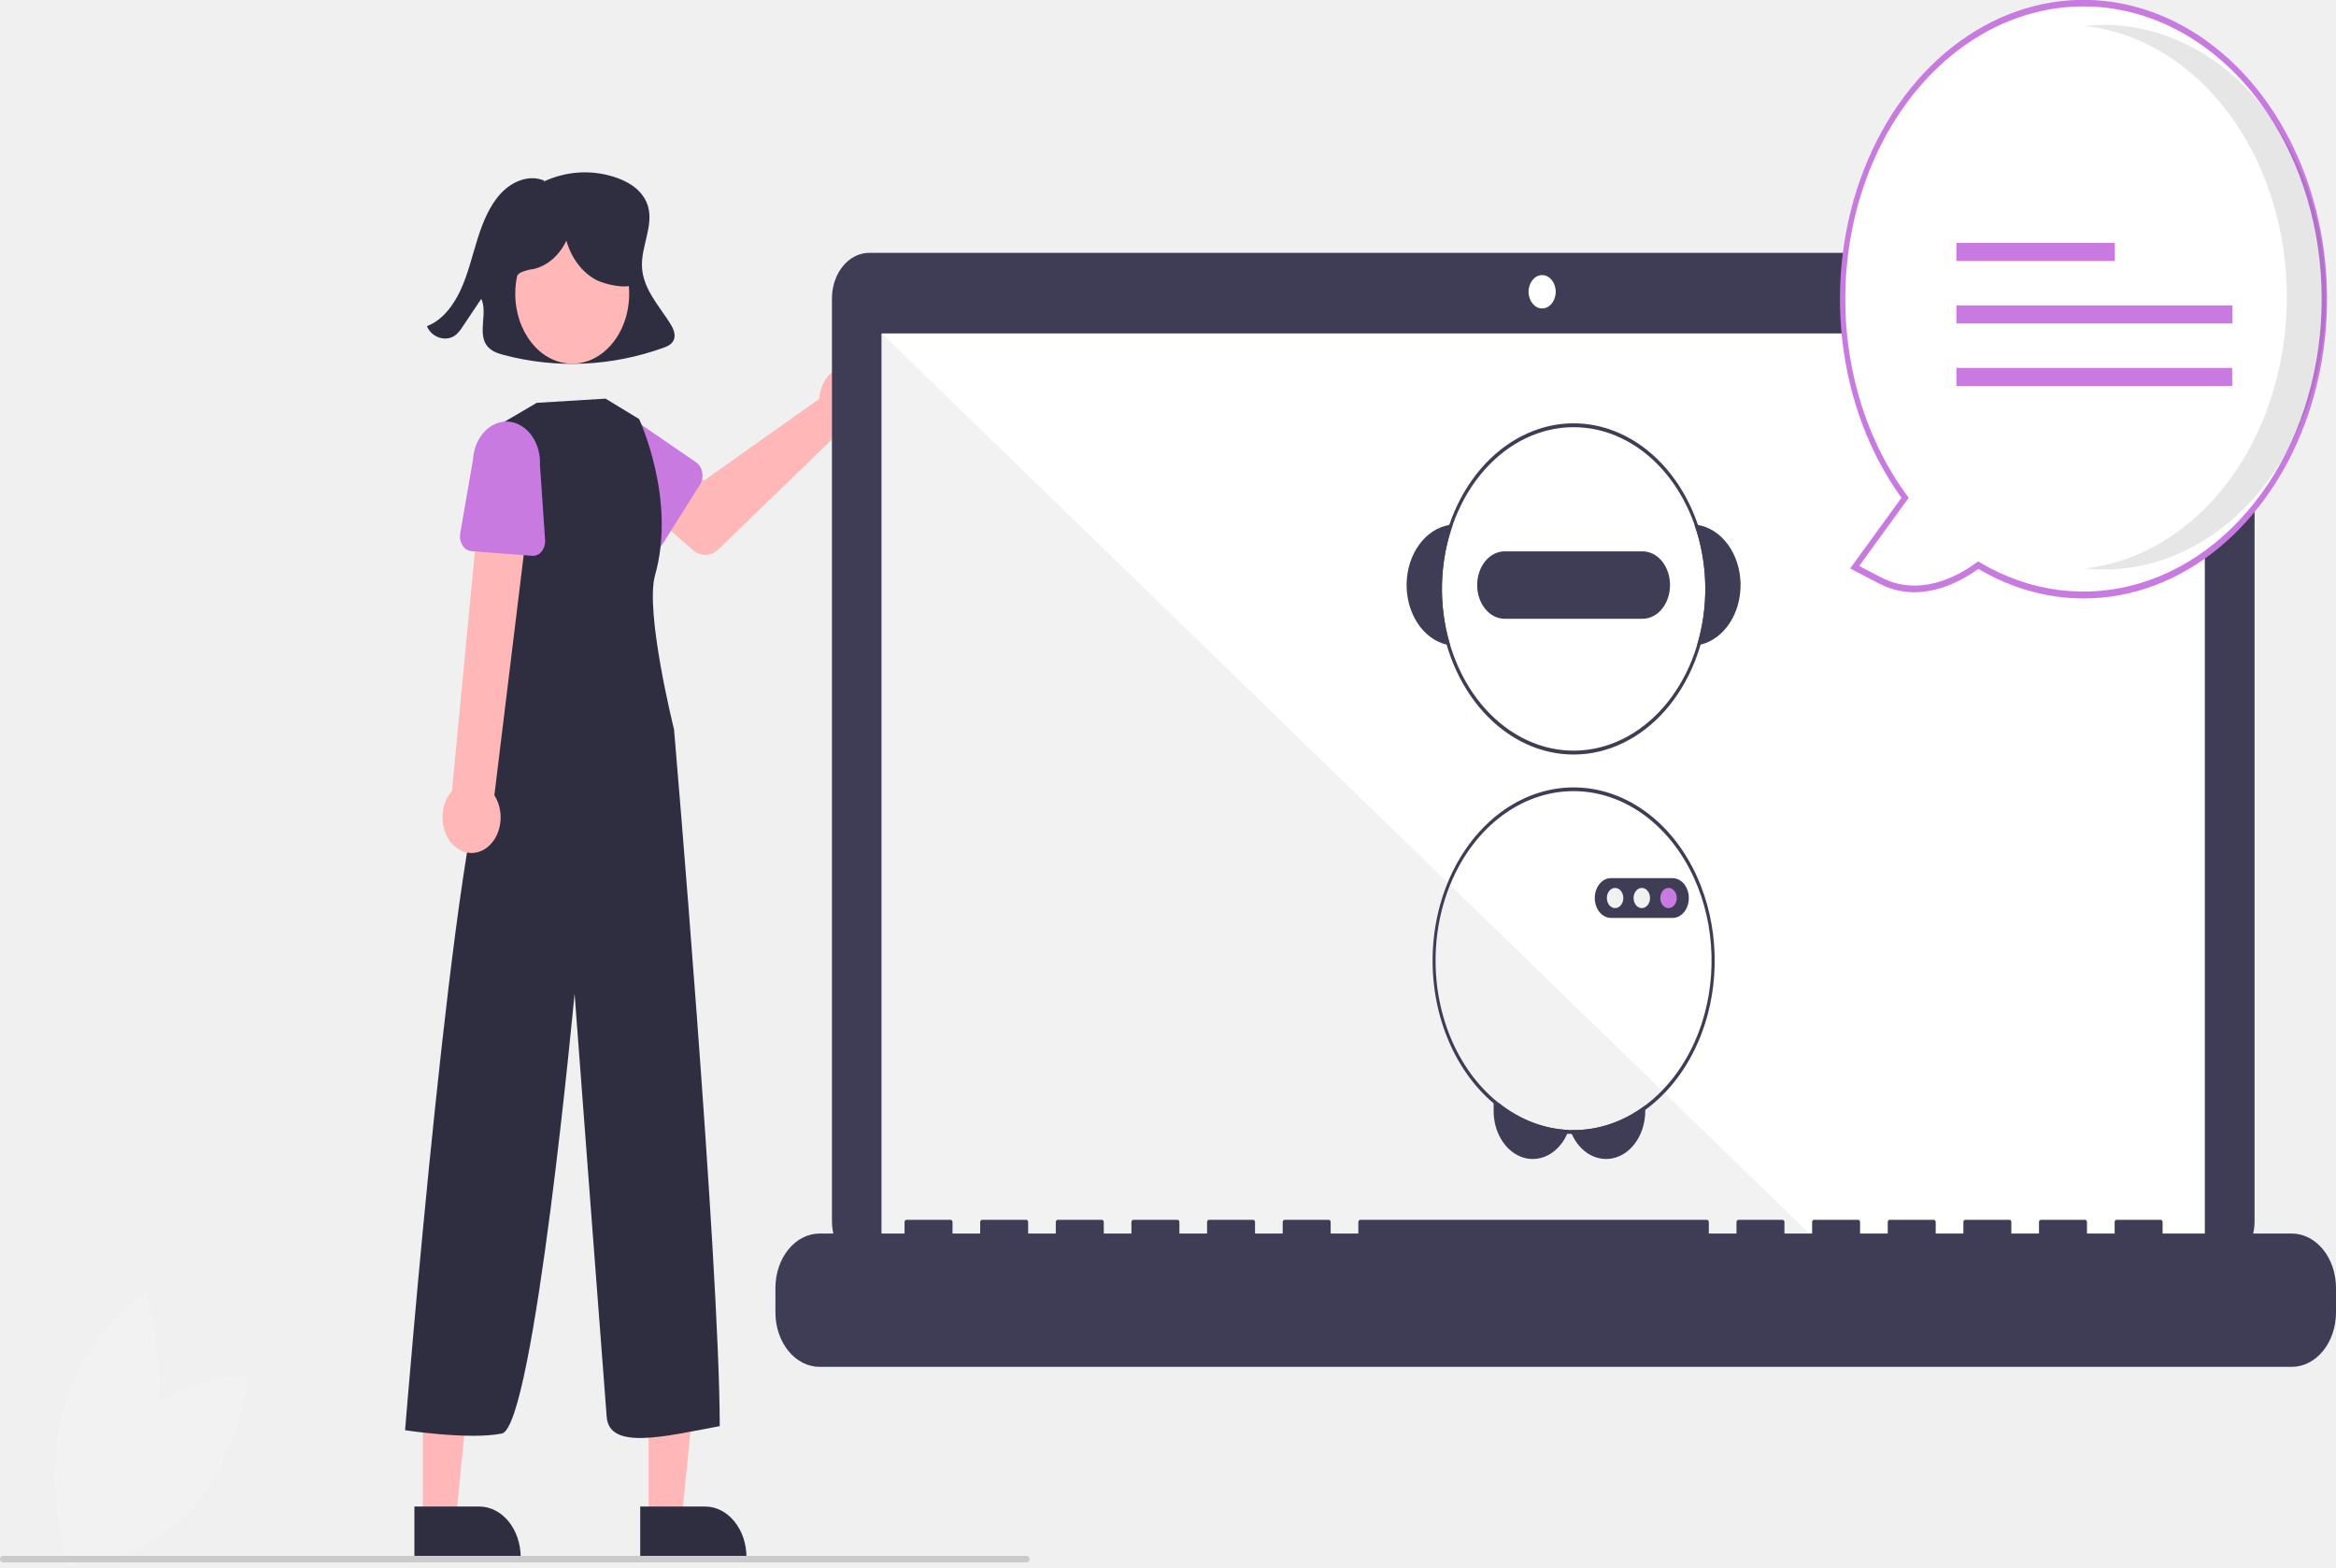
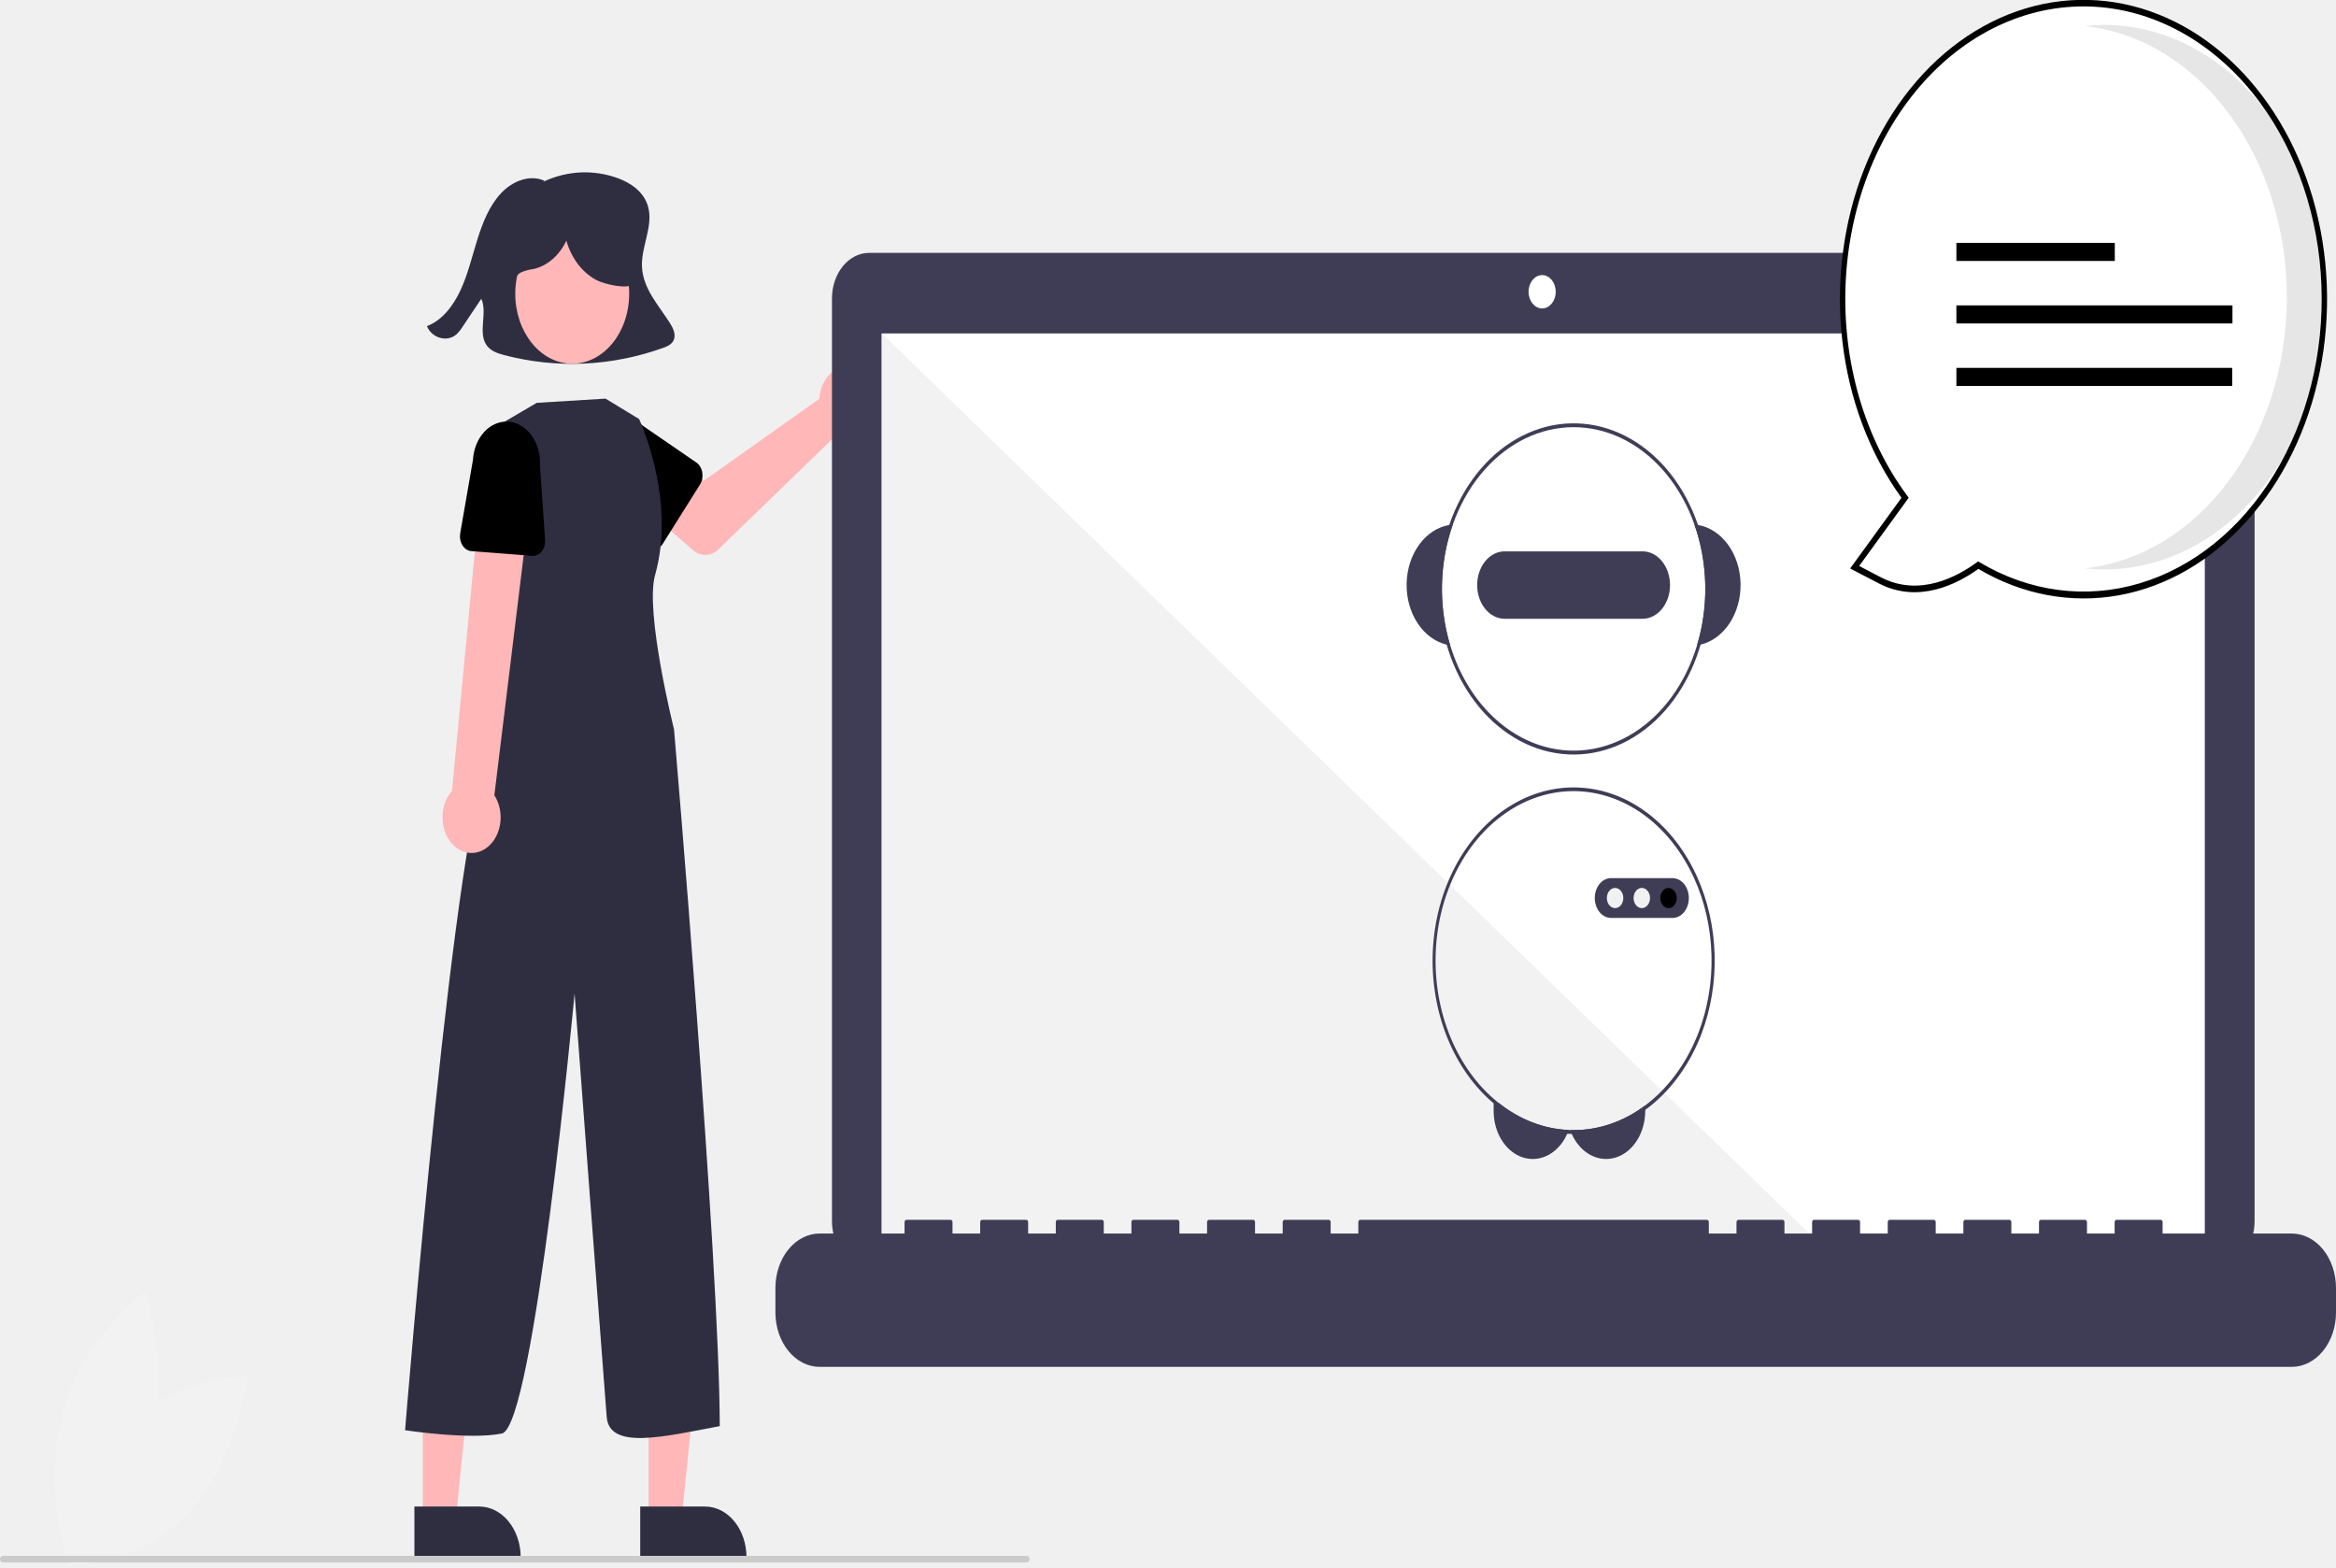
<svg xmlns="http://www.w3.org/2000/svg" viewBox="0 0 550 369" fill="none">
  <g clip-path="url(#clip0_248_10008)">
-     <path d="M30.038 336.049C18.318 348.323 15.886 368.455 15.886 368.455C15.886 368.455 32.455 368.686 44.175 356.412C55.896 344.137 58.328 324.005 58.328 324.005C58.328 324.005 41.759 323.774 30.038 336.049Z" fill="#F2F2F2" />
+     <path d="M30.038 336.049C18.317 348.323 15.885 368.455 15.885 368.455C15.885 368.455 32.454 368.686 44.174 356.412C55.895 344.137 58.327 324.005 58.327 324.005C58.327 324.005 41.758 323.774 30.038 336.049Z" fill="#F2F2F2" />
    <path d="M35.454 340.932C30.462 358.829 16.109 369 16.109 369C16.109 369 9.85 350.155 14.842 332.258C19.835 314.362 34.188 304.191 34.188 304.191C34.188 304.191 40.447 323.036 35.454 340.932Z" fill="#F2F2F2" />
    <path d="M157.789 76.153C155.137 71.932 151.39 68.027 151.152 62.819C150.935 58.043 153.834 53.3 152.611 48.73C151.671 45.217 148.569 43.097 145.537 41.974C139.734 39.855 133.523 40.149 127.869 42.809L128.176 42.544C124.725 41.034 120.691 42.593 117.976 45.479C115.261 48.366 113.648 52.367 112.396 56.377C111.143 60.387 110.173 64.544 108.434 68.303C106.694 72.062 104.03 75.481 100.516 76.78C101.692 79.663 105.37 80.652 107.527 78.665C108.078 78.116 108.574 77.487 109.003 76.792C110.441 74.643 111.88 72.495 113.319 70.346C114.799 73.58 112.588 78.043 114.407 81.037C115.345 82.581 117.059 83.167 118.651 83.587C131.09 86.847 143.994 86.26 156.203 81.877C157.184 81.522 158.267 81.032 158.674 79.942C159.144 78.682 158.486 77.262 157.789 76.153Z" fill="#2F2E41" />
    <path d="M193.061 92.623C192.983 93.042 192.932 93.469 192.909 93.898L165.72 113.163L159.112 108.49L152.066 119.818L163.111 129.487C164.003 130.268 165.078 130.673 166.173 130.64C167.269 130.607 168.326 130.139 169.186 129.305L197.223 102.139C198.488 102.714 199.866 102.803 201.173 102.393C202.48 101.983 203.655 101.093 204.54 99.844C205.426 98.594 205.981 97.042 206.131 95.395C206.282 93.748 206.02 92.084 205.382 90.625C204.743 89.165 203.758 87.978 202.557 87.223C201.356 86.468 199.997 86.179 198.659 86.396C197.322 86.613 196.07 87.325 195.069 88.437C194.069 89.55 193.369 91.01 193.061 92.623Z" fill="#FFB7B7" />
-     <path d="M164.811 114.075L156.024 128.064C155.774 128.462 155.457 128.789 155.094 129.023C154.732 129.257 154.333 129.392 153.924 129.42C153.516 129.447 153.107 129.366 152.726 129.182C152.345 128.998 152.001 128.715 151.717 128.353L141.769 115.665C140.116 114.084 139.042 111.761 138.782 109.207C138.522 106.653 139.097 104.077 140.382 102.044C141.667 100.011 143.556 98.688 145.635 98.364C147.714 98.04 149.812 98.742 151.47 100.317L163.947 108.886C164.304 109.131 164.614 109.468 164.855 109.874C165.097 110.28 165.264 110.745 165.346 111.237C165.428 111.73 165.423 112.238 165.331 112.728C165.238 113.218 165.061 113.677 164.811 114.075Z" fill="#C87AE1" />
-     <path d="M152.717 357.803L160.477 357.802L164.168 321.042L152.716 321.042L152.717 357.803Z" fill="#FFB7B7" />
+     <path d="M164.811 114.075L156.024 128.064C155.774 128.462 155.457 128.789 155.094 129.023C154.732 129.257 154.333 129.392 153.924 129.42C153.516 129.447 153.107 129.366 152.726 129.182C152.345 128.998 152.001 128.715 151.717 128.353L141.769 115.665C140.116 114.084 139.042 111.761 138.782 109.207C138.522 106.653 139.097 104.077 140.382 102.044C141.667 100.011 143.556 98.688 145.635 98.364C147.714 98.04 149.812 98.742 151.47 100.317L163.947 108.886C164.304 109.131 164.614 109.468 164.855 109.874C165.097 110.28 165.264 110.745 165.346 111.237C165.428 111.73 165.423 112.238 165.331 112.728C165.238 113.218 165.061 113.677 164.811 114.075Z" fill="black" />
+     <path d="M152.718 357.803L160.478 357.802L164.169 321.042L152.717 321.042L152.718 357.803Z" fill="#FFB7B7" />
    <path d="M150.738 354.691L166.02 354.691H166.02C168.603 354.691 171.08 355.951 172.906 358.194C174.733 360.437 175.759 363.479 175.759 366.652V367.04L150.739 367.041L150.738 354.691Z" fill="#2F2E41" />
    <path d="M99.552 357.803L107.312 357.802L111.003 321.042L99.551 321.042L99.552 357.803Z" fill="#FFB7B7" />
    <path d="M97.572 354.691L112.854 354.691H112.854C115.437 354.691 117.914 355.951 119.74 358.194C121.567 360.437 122.593 363.479 122.593 366.652V367.04L97.573 367.041L97.572 354.691Z" fill="#2F2E41" />
    <path d="M148.057 70.956C148.866 61.913 143.553 53.779 136.19 52.786C128.828 51.793 122.205 58.319 121.397 67.361C120.589 76.404 125.902 84.539 133.264 85.531C140.626 86.524 147.249 79.998 148.057 70.956Z" fill="#FFB7B7" />
-     <path d="M142.574 93.851L150.474 98.658C150.474 98.658 159.301 117.499 154.238 135.379C151.78 144.06 158.702 171.732 158.702 171.732C158.702 171.732 169.428 297.074 169.462 335.759C156.137 338.276 143.478 341.385 142.845 333.611C142.212 325.837 135.284 233.922 135.284 233.922C135.284 233.922 125.756 335.943 118.161 337.498C110.566 339.053 95.376 336.721 95.376 336.721C95.376 336.721 107.435 187.279 115.663 177.951L116.929 170.177L116.895 100.397L126.375 94.84L142.574 93.851Z" fill="#2F2E41" />
+     <path d="M142.573 93.851L150.473 98.658C150.473 98.658 159.3 117.499 154.237 135.379C151.779 144.06 158.701 171.732 158.701 171.732C158.701 171.732 169.427 297.074 169.461 335.759C156.136 338.276 143.477 341.385 142.844 333.611C142.212 325.837 135.283 233.922 135.283 233.922C135.283 233.922 125.755 335.943 118.16 337.498C110.565 339.053 95.375 336.721 95.375 336.721C95.375 336.721 107.434 187.279 115.662 177.951L116.928 170.177L116.894 100.397L126.374 94.84L142.573 93.851Z" fill="#2F2E41" />
    <path d="M114.312 199.785C115.186 199.204 115.946 198.394 116.538 197.413C117.13 196.433 117.54 195.305 117.738 194.108C117.937 192.912 117.92 191.677 117.688 190.49C117.455 189.302 117.014 188.192 116.395 187.237L125.583 112.016L113.579 111.309L106.417 186.218C105.179 187.602 104.398 189.496 104.222 191.54C104.045 193.584 104.485 195.636 105.458 197.309C106.431 198.981 107.87 200.156 109.502 200.613C111.134 201.069 112.845 200.774 114.312 199.785Z" fill="#FFB7B7" />
-     <path d="M125.322 130.864L110.966 129.751C110.557 129.719 110.159 129.58 109.798 129.342C109.438 129.104 109.123 128.774 108.876 128.373C108.628 127.973 108.454 127.511 108.365 127.021C108.276 126.53 108.274 126.022 108.359 125.53L111.351 108.303C111.494 105.737 112.46 103.345 114.038 101.652C115.615 99.96 117.674 99.105 119.764 99.274C121.854 99.444 123.803 100.624 125.185 102.557C126.567 104.49 127.269 107.017 127.136 109.584L128.339 127.079C128.374 127.58 128.32 128.084 128.181 128.557C128.043 129.03 127.823 129.461 127.536 129.82C127.25 130.179 126.904 130.459 126.522 130.639C126.14 130.819 125.73 130.896 125.322 130.864Z" fill="#C87AE1" />
-     <path d="M522.092 59.535H204.62C202.303 59.535 200.08 60.666 198.441 62.679C196.802 64.691 195.882 67.421 195.882 70.268V287.529C195.882 290.376 196.802 293.106 198.441 295.118C200.08 297.131 202.303 298.262 204.62 298.262H522.092C524.409 298.262 526.632 297.131 528.27 295.118C529.909 293.106 530.83 290.376 530.83 287.529V70.268C530.83 67.421 529.909 64.691 528.27 62.679C526.632 60.666 524.409 59.535 522.092 59.535Z" fill="#3F3D56" />
-     <path d="M519.114 78.502H207.597V294.338H519.114V78.502Z" fill="white" />
+     <path d="M125.322 130.864L110.966 129.751C110.557 129.719 110.159 129.58 109.798 129.342C109.438 129.104 109.123 128.774 108.876 128.373C108.628 127.973 108.454 127.511 108.365 127.021C108.276 126.53 108.274 126.022 108.359 125.53L111.351 108.303C111.494 105.737 112.46 103.345 114.038 101.652C115.615 99.96 117.674 99.105 119.764 99.274C121.854 99.444 123.803 100.624 125.185 102.557C126.567 104.49 127.269 107.017 127.136 109.584L128.339 127.079C128.374 127.58 128.32 128.084 128.181 128.557C128.043 129.03 127.823 129.461 127.536 129.82C127.25 130.179 126.904 130.459 126.522 130.639C126.14 130.819 125.73 130.896 125.322 130.864Z" fill="black" />
+     <path d="M522.093 59.535H204.621C202.303 59.535 200.081 60.666 198.442 62.679C196.803 64.691 195.883 67.421 195.883 70.268V287.529C195.883 290.376 196.803 293.106 198.442 295.118C200.081 297.131 202.303 298.262 204.621 298.262H522.093C524.41 298.262 526.633 297.131 528.271 295.118C529.91 293.106 530.831 290.376 530.831 287.529V70.268C530.831 67.421 529.91 64.691 528.271 62.679C526.633 60.666 524.41 59.535 522.093 59.535Z" fill="#3F3D56" />
+     <path d="M519.115 78.502H207.598V294.338H519.115V78.502Z" fill="white" />
    <path d="M363.09 72.616C364.854 72.616 366.285 70.859 366.285 68.692C366.285 66.524 364.854 64.767 363.09 64.767C361.325 64.767 359.895 66.524 359.895 68.692C359.895 70.859 361.325 72.616 363.09 72.616Z" fill="white" />
-     <path d="M430.025 294.338H207.597V78.502L430.025 294.338Z" fill="#F2F2F2" />
-     <path d="M539.577 290.413H509.174V287.723C509.174 287.581 509.129 287.446 509.047 287.346C508.966 287.246 508.855 287.189 508.74 287.189H498.317C498.259 287.189 498.203 287.203 498.15 287.23C498.098 287.257 498.05 287.296 498.009 287.346C497.969 287.395 497.937 287.454 497.915 287.519C497.893 287.583 497.882 287.653 497.882 287.723V290.413H491.368V287.723C491.368 287.653 491.356 287.583 491.335 287.519C491.313 287.454 491.281 287.395 491.24 287.346C491.2 287.296 491.152 287.257 491.099 287.23C491.047 287.203 490.99 287.189 490.933 287.189H480.51C480.453 287.189 480.396 287.203 480.344 287.23C480.291 287.257 480.243 287.296 480.203 287.346C480.162 287.395 480.13 287.454 480.108 287.519C480.087 287.583 480.075 287.653 480.075 287.723V290.413H473.561V287.723C473.561 287.653 473.549 287.583 473.528 287.519C473.506 287.454 473.474 287.395 473.433 287.346C473.393 287.296 473.345 287.257 473.293 287.23C473.24 287.203 473.183 287.189 473.126 287.189H462.703C462.646 287.189 462.589 287.203 462.537 287.23C462.484 287.257 462.436 287.296 462.396 287.346C462.355 287.395 462.323 287.454 462.301 287.519C462.28 287.583 462.268 287.653 462.268 287.723V290.413H455.754V287.723C455.754 287.653 455.742 287.583 455.721 287.519C455.699 287.454 455.667 287.395 455.627 287.346C455.586 287.296 455.538 287.257 455.486 287.23C455.433 287.203 455.376 287.189 455.319 287.189H444.896C444.839 287.189 444.782 287.203 444.73 287.23C444.677 287.257 444.629 287.296 444.589 287.346C444.548 287.395 444.516 287.454 444.495 287.519C444.473 287.583 444.462 287.653 444.462 287.723V290.413H437.947V287.723C437.947 287.653 437.936 287.583 437.914 287.519C437.892 287.454 437.86 287.395 437.82 287.346C437.779 287.296 437.731 287.257 437.679 287.23C437.626 287.203 437.57 287.189 437.512 287.189H427.089C427.032 287.189 426.975 287.203 426.923 287.23C426.87 287.257 426.822 287.296 426.782 287.346C426.741 287.395 426.709 287.454 426.688 287.519C426.666 287.583 426.655 287.653 426.655 287.723V290.413H420.14V287.723C420.14 287.653 420.129 287.583 420.107 287.519C420.085 287.454 420.053 287.395 420.013 287.346C419.972 287.296 419.924 287.257 419.872 287.23C419.819 287.203 419.763 287.189 419.706 287.189H409.282C409.225 287.189 409.168 287.203 409.116 287.23C409.063 287.257 409.015 287.296 408.975 287.346C408.935 287.395 408.903 287.454 408.881 287.519C408.859 287.583 408.848 287.653 408.848 287.723V290.413H402.333V287.723C402.333 287.653 402.322 287.583 402.3 287.519C402.278 287.454 402.246 287.395 402.206 287.346C402.165 287.296 402.118 287.257 402.065 287.23C402.012 287.203 401.956 287.189 401.899 287.189H320.247C320.19 287.189 320.134 287.203 320.081 287.23C320.028 287.257 319.981 287.296 319.94 287.346C319.9 287.395 319.868 287.454 319.846 287.519C319.824 287.583 319.813 287.653 319.813 287.723V290.413H313.298V287.723C313.298 287.653 313.287 287.583 313.265 287.519C313.243 287.454 313.211 287.395 313.171 287.346C313.131 287.296 313.083 287.257 313.03 287.23C312.977 287.203 312.921 287.189 312.864 287.189H302.44C302.383 287.189 302.327 287.203 302.274 287.23C302.222 287.257 302.174 287.296 302.133 287.346C302.093 287.395 302.061 287.454 302.039 287.519C302.017 287.583 302.006 287.653 302.006 287.723V290.413H295.491V287.723C295.491 287.653 295.48 287.583 295.458 287.519C295.436 287.454 295.404 287.395 295.364 287.346C295.324 287.296 295.276 287.257 295.223 287.23C295.171 287.203 295.114 287.189 295.057 287.189H284.633C284.576 287.189 284.52 287.203 284.467 287.23C284.415 287.257 284.367 287.296 284.326 287.346C284.286 287.395 284.254 287.454 284.232 287.519C284.21 287.583 284.199 287.653 284.199 287.723V290.413H277.684V287.723C277.684 287.653 277.673 287.583 277.651 287.519C277.63 287.454 277.598 287.395 277.557 287.346C277.517 287.296 277.469 287.257 277.416 287.23C277.364 287.203 277.307 287.189 277.25 287.189H266.827C266.769 287.189 266.713 287.203 266.66 287.23C266.608 287.257 266.56 287.296 266.519 287.346C266.479 287.395 266.447 287.454 266.425 287.519C266.403 287.583 266.392 287.653 266.392 287.723V290.413H259.878V287.723C259.878 287.653 259.866 287.583 259.844 287.519C259.823 287.454 259.791 287.395 259.75 287.346C259.71 287.296 259.662 287.257 259.609 287.23C259.557 287.203 259.5 287.189 259.443 287.189H249.02C248.963 287.189 248.906 287.203 248.853 287.23C248.801 287.257 248.753 287.296 248.712 287.346C248.672 287.395 248.64 287.454 248.618 287.519C248.597 287.583 248.585 287.653 248.585 287.723V290.413H242.071V287.723C242.071 287.653 242.059 287.583 242.037 287.519C242.016 287.454 241.984 287.395 241.943 287.346C241.903 287.296 241.855 287.257 241.802 287.23C241.75 287.203 241.693 287.189 241.636 287.189H231.213C231.097 287.189 230.987 287.246 230.906 287.346C230.824 287.446 230.778 287.581 230.778 287.723V290.413H224.264V287.723C224.264 287.653 224.252 287.583 224.231 287.519C224.209 287.454 224.177 287.395 224.136 287.346C224.096 287.296 224.048 287.257 223.996 287.23C223.943 287.203 223.886 287.189 223.829 287.189H213.406C213.291 287.189 213.18 287.246 213.099 287.346C213.017 287.446 212.971 287.581 212.971 287.723V290.413H192.993C191.624 290.413 190.269 290.744 189.004 291.388C187.739 292.031 186.59 292.974 185.622 294.163C184.654 295.352 183.887 296.763 183.363 298.317C182.839 299.87 182.569 301.535 182.569 303.216V309.005C182.569 312.4 183.668 315.657 185.622 318.058C187.577 320.459 190.228 321.807 192.993 321.807H539.577C542.341 321.807 544.992 320.459 546.947 318.058C548.902 315.657 550 312.4 550 309.005V303.216C550 301.535 549.731 299.87 549.207 298.317C548.683 296.763 547.915 295.352 546.947 294.163C545.979 292.974 544.83 292.031 543.566 291.388C542.301 290.744 540.945 290.413 539.577 290.413Z" fill="#3F3D56" />
+     <path d="M430.026 294.338H207.598V78.502L430.026 294.338Z" fill="#F2F2F2" />
+     <path d="M539.576 290.413H509.173V287.723C509.173 287.581 509.128 287.446 509.046 287.346C508.965 287.246 508.854 287.189 508.739 287.189H498.316C498.259 287.189 498.202 287.203 498.149 287.23C498.097 287.257 498.049 287.296 498.008 287.346C497.968 287.395 497.936 287.454 497.914 287.519C497.892 287.583 497.881 287.653 497.881 287.723V290.413H491.367V287.723C491.367 287.653 491.355 287.583 491.334 287.519C491.312 287.454 491.28 287.395 491.239 287.346C491.199 287.296 491.151 287.257 491.099 287.23C491.046 287.203 490.989 287.189 490.932 287.189H480.509C480.452 287.189 480.395 287.203 480.343 287.23C480.29 287.257 480.242 287.296 480.202 287.346C480.161 287.395 480.129 287.454 480.107 287.519C480.086 287.583 480.074 287.653 480.074 287.723V290.413H473.56V287.723C473.56 287.653 473.548 287.583 473.527 287.519C473.505 287.454 473.473 287.395 473.432 287.346C473.392 287.296 473.344 287.257 473.292 287.23C473.239 287.203 473.182 287.189 473.125 287.189H462.702C462.645 287.189 462.588 287.203 462.536 287.23C462.483 287.257 462.435 287.296 462.395 287.346C462.354 287.395 462.322 287.454 462.301 287.519C462.279 287.583 462.267 287.653 462.267 287.723V290.413H455.753V287.723C455.753 287.653 455.742 287.583 455.72 287.519C455.698 287.454 455.666 287.395 455.626 287.346C455.585 287.296 455.537 287.257 455.485 287.23C455.432 287.203 455.375 287.189 455.318 287.189H444.895C444.838 287.189 444.781 287.203 444.729 287.23C444.676 287.257 444.628 287.296 444.588 287.346C444.547 287.395 444.515 287.454 444.494 287.519C444.472 287.583 444.461 287.653 444.461 287.723V290.413H437.946V287.723C437.946 287.653 437.935 287.583 437.913 287.519C437.891 287.454 437.859 287.395 437.819 287.346C437.778 287.296 437.73 287.257 437.678 287.23C437.625 287.203 437.569 287.189 437.512 287.189H427.088C427.031 287.189 426.974 287.203 426.922 287.23C426.869 287.257 426.821 287.296 426.781 287.346C426.741 287.395 426.709 287.454 426.687 287.519C426.665 287.583 426.654 287.653 426.654 287.723V290.413H420.139V287.723C420.139 287.653 420.128 287.583 420.106 287.519C420.084 287.454 420.052 287.395 420.012 287.346C419.971 287.296 419.923 287.257 419.871 287.23C419.818 287.203 419.762 287.189 419.705 287.189H409.281C409.224 287.189 409.167 287.203 409.115 287.23C409.062 287.257 409.014 287.296 408.974 287.346C408.934 287.395 408.902 287.454 408.88 287.519C408.858 287.583 408.847 287.653 408.847 287.723V290.413H402.332V287.723C402.332 287.653 402.321 287.583 402.299 287.519C402.277 287.454 402.245 287.395 402.205 287.346C402.164 287.296 402.117 287.257 402.064 287.23C402.011 287.203 401.955 287.189 401.898 287.189H320.246C320.189 287.189 320.133 287.203 320.08 287.23C320.027 287.257 319.98 287.296 319.939 287.346C319.899 287.395 319.867 287.454 319.845 287.519C319.823 287.583 319.812 287.653 319.812 287.723V290.413H313.297V287.723C313.297 287.653 313.286 287.583 313.264 287.519C313.242 287.454 313.21 287.395 313.17 287.346C313.13 287.296 313.082 287.257 313.029 287.23C312.977 287.203 312.92 287.189 312.863 287.189H302.439C302.382 287.189 302.326 287.203 302.273 287.23C302.221 287.257 302.173 287.296 302.132 287.346C302.092 287.395 302.06 287.454 302.038 287.519C302.016 287.583 302.005 287.653 302.005 287.723V290.413H295.49V287.723C295.49 287.653 295.479 287.583 295.457 287.519C295.435 287.454 295.403 287.395 295.363 287.346C295.323 287.296 295.275 287.257 295.222 287.23C295.17 287.203 295.113 287.189 295.056 287.189H284.632C284.575 287.189 284.519 287.203 284.466 287.23C284.414 287.257 284.366 287.296 284.325 287.346C284.285 287.395 284.253 287.454 284.231 287.519C284.209 287.583 284.198 287.653 284.198 287.723V290.413H277.683V287.723C277.683 287.653 277.672 287.583 277.65 287.519C277.629 287.454 277.597 287.395 277.556 287.346C277.516 287.296 277.468 287.257 277.415 287.23C277.363 287.203 277.306 287.189 277.249 287.189H266.826C266.769 287.189 266.712 287.203 266.659 287.23C266.607 287.257 266.559 287.296 266.518 287.346C266.478 287.395 266.446 287.454 266.424 287.519C266.402 287.583 266.391 287.653 266.391 287.723V290.413H259.877V287.723C259.877 287.653 259.865 287.583 259.843 287.519C259.822 287.454 259.79 287.395 259.749 287.346C259.709 287.296 259.661 287.257 259.608 287.23C259.556 287.203 259.499 287.189 259.442 287.189H249.019C248.962 287.189 248.905 287.203 248.852 287.23C248.8 287.257 248.752 287.296 248.712 287.346C248.671 287.395 248.639 287.454 248.617 287.519C248.596 287.583 248.584 287.653 248.584 287.723V290.413H242.07V287.723C242.07 287.653 242.058 287.583 242.037 287.519C242.015 287.454 241.983 287.395 241.942 287.346C241.902 287.296 241.854 287.257 241.801 287.23C241.749 287.203 241.692 287.189 241.635 287.189H231.212C231.097 287.189 230.986 287.246 230.905 287.346C230.823 287.446 230.777 287.581 230.777 287.723V290.413H224.263V287.723C224.263 287.653 224.251 287.583 224.23 287.519C224.208 287.454 224.176 287.395 224.135 287.346C224.095 287.296 224.047 287.257 223.995 287.23C223.942 287.203 223.885 287.189 223.828 287.189H213.405C213.29 287.189 213.179 287.246 213.098 287.346C213.016 287.446 212.97 287.581 212.97 287.723V290.413H192.992C191.623 290.413 190.268 290.744 189.003 291.388C187.738 292.031 186.589 292.974 185.621 294.163C184.653 295.352 183.886 296.763 183.362 298.317C182.838 299.87 182.568 301.535 182.568 303.216V309.005C182.568 312.4 183.667 315.657 185.621 318.058C187.576 320.459 190.227 321.807 192.992 321.807H539.576C542.34 321.807 544.991 320.459 546.946 318.058C548.901 315.657 549.999 312.4 549.999 309.005V303.216C549.999 301.535 549.73 299.87 549.206 298.317C548.682 296.763 547.914 295.352 546.946 294.163C545.978 292.974 544.829 292.031 543.565 291.388C542.3 290.744 540.944 290.413 539.576 290.413Z" fill="#3F3D56" />
    <path d="M369.347 266.036C369.243 266.34 369.126 266.637 368.997 266.925C368.317 268.466 367.357 269.792 366.191 270.802C364.81 271.995 363.19 272.7 361.505 272.839C359.821 272.979 358.138 272.547 356.639 271.592C355.141 270.637 353.885 269.194 353.008 267.422C352.131 265.65 351.668 263.616 351.668 261.543V259.716H352.93C357.836 263.61 363.51 265.795 369.347 266.036Z" fill="#3F3D56" />
    <path d="M387.364 260.251V261.543C387.364 264.059 386.683 266.503 385.426 268.49C384.169 270.477 382.41 271.893 380.425 272.514C378.44 273.136 376.343 272.927 374.466 271.922C372.588 270.916 371.037 269.171 370.057 266.961C369.922 266.666 369.8 266.362 369.691 266.05C369.961 266.059 370.227 266.064 370.496 266.064C376.447 266.072 382.285 264.06 387.364 260.251Z" fill="#3F3D56" />
    <path d="M399.781 123.597C399.504 123.547 399.224 123.515 398.943 123.492C402.132 132.517 402.353 142.707 399.56 151.927C399.841 151.886 400.117 151.832 400.394 151.768C403.098 151.125 405.528 149.324 407.252 146.686C408.976 144.048 409.881 140.745 409.808 137.363C409.734 133.982 408.686 130.743 406.85 128.222C405.014 125.701 402.509 124.062 399.781 123.597Z" fill="#3F3D56" />
    <path d="M342.048 123.492C341.767 123.515 341.487 123.547 341.21 123.597C338.482 124.062 335.977 125.701 334.141 128.222C332.305 130.743 331.257 133.982 331.184 137.363C331.11 140.745 332.016 144.048 333.74 146.686C335.464 149.324 337.894 151.125 340.597 151.768C340.874 151.832 341.151 151.886 341.431 151.927C338.639 142.707 338.86 132.517 342.048 123.492Z" fill="#3F3D56" />
    <path d="M399.783 123.597C396.742 114.674 391.109 107.458 383.978 103.352C376.848 99.245 368.729 98.54 361.199 101.375C353.669 104.209 347.266 110.38 343.233 118.688C339.201 126.997 337.827 136.85 339.378 146.334C340.929 155.817 345.295 164.254 351.628 170.005C357.96 175.755 365.807 178.41 373.644 177.452C381.481 176.494 388.748 171.993 394.034 164.822C399.32 157.651 402.246 148.323 402.246 138.65C402.244 133.482 401.407 128.365 399.783 123.597ZM399.562 151.927C396.861 160.843 391.542 168.194 384.65 172.534C377.758 176.874 369.793 177.889 362.322 175.378C354.852 172.867 348.417 167.012 344.285 158.967C340.152 150.921 338.622 141.267 339.993 131.905C341.365 122.543 345.541 114.15 351.698 108.379C357.855 102.608 365.548 99.877 373.262 100.723C380.977 101.569 388.154 105.931 393.381 112.95C398.609 119.969 401.507 129.138 401.507 138.65C401.506 143.183 400.847 147.678 399.562 151.927Z" fill="#3F3D56" />
    <path d="M386.74 129.809H354.253C352.54 129.809 350.897 130.645 349.685 132.133C348.474 133.621 347.793 135.639 347.793 137.744C347.793 139.848 348.474 141.866 349.685 143.354C350.897 144.843 352.54 145.679 354.253 145.679H386.74C388.454 145.679 390.097 144.843 391.309 143.354C392.52 141.866 393.201 139.848 393.201 137.744C393.201 135.639 392.52 133.621 391.309 132.133C390.097 130.645 388.454 129.809 386.74 129.809Z" fill="#3F3D56" />
    <path d="M399.561 206.411C399.442 206.143 399.32 205.88 399.195 205.622C399.191 205.613 399.188 205.608 399.184 205.599C396.279 199.492 392.131 194.417 387.148 190.873C382.164 187.329 376.516 185.438 370.757 185.384C364.999 185.331 359.328 187.118 354.301 190.569C349.275 194.02 345.065 199.018 342.085 205.07C339.106 211.123 337.459 218.023 337.307 225.094C337.154 232.165 338.501 239.162 341.215 245.401C343.929 251.639 347.917 256.903 352.788 260.677C357.658 264.45 363.244 266.603 368.997 266.925C369.348 266.948 369.702 266.961 370.056 266.961C370.204 266.97 370.348 266.97 370.496 266.97C376.431 266.981 382.258 265.024 387.363 261.307C392.908 257.276 397.387 251.364 400.262 244.281C400.265 244.272 400.269 244.267 400.273 244.258C400.384 243.986 400.491 243.71 400.598 243.428C402.818 237.596 403.882 231.201 403.701 224.766C403.521 218.332 402.102 212.042 399.561 206.411ZM399.878 243.179C399.771 243.46 399.66 243.737 399.546 244.009C396.8 250.714 392.579 256.341 387.363 260.251C382.284 264.06 376.447 266.072 370.496 266.064C370.226 266.064 369.96 266.059 369.691 266.05C369.576 266.05 369.462 266.045 369.348 266.036C363.711 265.794 358.223 263.754 353.423 260.116C348.623 256.479 344.677 251.369 341.973 245.289C339.269 239.21 337.9 232.371 338.002 225.445C338.103 218.518 339.67 211.744 342.55 205.788C345.43 199.831 349.523 194.899 354.426 191.475C359.329 188.051 364.873 186.254 370.513 186.26C376.153 186.267 381.695 188.077 386.592 191.512C391.49 194.948 395.575 199.89 398.446 205.853C398.449 205.862 398.453 205.867 398.457 205.876C398.586 206.134 398.711 206.397 398.83 206.66C401.363 212.203 402.78 218.41 402.963 224.763C403.145 231.116 402.087 237.43 399.878 243.179Z" fill="#3F3D56" />
    <path d="M396.032 207.617C395.386 207.051 394.612 206.745 393.817 206.742H379.298C378.286 206.742 377.316 207.235 376.601 208.114C375.886 208.992 375.484 210.183 375.484 211.426C375.484 212.668 375.886 213.859 376.601 214.738C377.316 215.616 378.286 216.11 379.298 216.11H393.817C394.077 216.11 394.335 216.079 394.589 216.014C394.842 215.947 395.089 215.852 395.327 215.729C395.948 215.4 396.486 214.875 396.887 214.207C397.288 213.538 397.538 212.751 397.609 211.926C397.681 211.1 397.573 210.266 397.296 209.509C397.019 208.752 396.583 208.099 396.032 207.617Z" fill="#3F3D56" />
    <path d="M380.264 213.803C381.333 213.803 382.2 212.739 382.2 211.425C382.2 210.112 381.333 209.047 380.264 209.047C379.195 209.047 378.328 210.112 378.328 211.425C378.328 212.739 379.195 213.803 380.264 213.803Z" fill="#F1F1F1" />
    <path d="M386.555 213.803C387.625 213.803 388.491 212.739 388.491 211.425C388.491 210.112 387.625 209.047 386.555 209.047C385.486 209.047 384.619 210.112 384.619 211.425C384.619 212.739 385.486 213.803 386.555 213.803Z" fill="#F1F1F1" />
-     <path d="M392.848 213.803C393.917 213.803 394.784 212.739 394.784 211.425C394.784 210.112 393.917 209.047 392.848 209.047C391.779 209.047 390.912 210.112 390.912 211.425C390.912 212.739 391.779 213.803 392.848 213.803Z" fill="#C87AE1" />
+     <path d="M392.848 213.803C393.917 213.803 394.784 212.739 394.784 211.425C394.784 210.112 393.917 209.047 392.848 209.047C391.779 209.047 390.912 210.112 390.912 211.425C390.912 212.739 391.779 213.803 392.848 213.803Z" fill="black" />
    <path d="M465.769 133.051C460.734 136.76 451.763 141.407 442.597 136.631L436.671 133.544L448.545 117.195C439.07 104.362 433.827 87.653 433.842 70.329C433.856 53.005 439.126 36.309 448.624 23.5C458.121 10.691 471.163 2.689 485.205 1.056C499.247 -0.578 513.281 4.274 524.568 14.665C535.854 25.055 543.583 40.239 546.245 57.252C548.908 74.264 546.313 91.885 538.968 106.675C531.622 121.464 520.053 132.361 506.519 137.238C492.984 142.115 478.455 140.623 465.769 133.051Z" fill="white" />
-     <path d="M465.798 133.933C460.96 137.421 451.744 142.243 442.348 137.347L435.609 133.836L447.694 117.197C440.175 106.808 435.326 93.919 433.759 80.152C432.192 66.386 433.977 52.357 438.889 39.834C443.8 27.311 451.619 16.853 461.36 9.777C471.101 2.7 482.33 -0.677 493.631 0.069C504.932 0.816 515.801 5.653 524.868 13.971C533.935 22.289 540.796 33.717 544.586 46.815C548.375 59.913 548.925 74.095 546.165 87.576C543.405 101.057 537.459 113.233 529.076 122.572C520.657 132.007 510.131 138.131 498.854 140.156C487.576 142.181 476.064 140.013 465.798 133.933ZM532.091 24.128C527.144 17.425 521.171 11.985 514.512 8.118C507.853 4.252 500.639 2.034 493.282 1.592C485.926 1.15 478.57 2.492 471.636 5.542C464.701 8.592 458.324 13.29 452.868 19.368C447.412 25.445 442.985 32.783 439.838 40.963C436.692 49.142 434.888 58.003 434.53 67.039C434.172 76.075 435.267 85.109 437.752 93.625C440.237 102.142 444.063 109.973 449.013 116.673L449.395 117.191L437.73 133.252L442.842 135.916C451.917 140.644 460.897 135.733 465.442 132.385L465.736 132.168L466.044 132.352C477.76 139.344 491.093 141.109 503.753 137.342C516.413 133.576 527.611 124.514 535.424 111.712C543.237 98.91 547.178 83.166 546.569 67.184C545.961 51.202 540.842 35.979 532.091 24.128Z" fill="#C87AE1" />
+     <path d="M465.798 133.933C460.96 137.421 451.744 142.243 442.348 137.347L435.609 133.836L447.694 117.197C440.175 106.808 435.326 93.919 433.759 80.152C432.192 66.386 433.977 52.357 438.889 39.834C443.8 27.311 451.619 16.853 461.36 9.777C471.101 2.7 482.33 -0.677 493.631 0.069C504.932 0.816 515.801 5.653 524.868 13.971C533.935 22.289 540.796 33.717 544.586 46.815C548.375 59.913 548.925 74.095 546.165 87.576C543.405 101.057 537.459 113.233 529.076 122.572C520.657 132.007 510.131 138.131 498.854 140.156C487.576 142.181 476.064 140.013 465.798 133.933ZM532.091 24.128C527.144 17.425 521.171 11.985 514.512 8.118C507.853 4.252 500.639 2.034 493.282 1.592C485.926 1.15 478.57 2.492 471.636 5.542C464.701 8.592 458.324 13.29 452.868 19.368C447.412 25.445 442.985 32.783 439.838 40.963C436.692 49.142 434.888 58.003 434.53 67.039C434.172 76.075 435.267 85.109 437.752 93.625C440.237 102.142 444.063 109.973 449.013 116.673L449.395 117.191L437.73 133.252L442.842 135.916C451.917 140.644 460.897 135.733 465.442 132.385L465.736 132.168L466.044 132.352C477.76 139.344 491.093 141.109 503.753 137.342C516.413 133.576 527.611 124.514 535.424 111.712C543.237 98.91 547.178 83.166 546.569 67.184C545.961 51.202 540.842 35.979 532.091 24.128Z" fill="black" />
    <path opacity="0.1" d="M538.43 69.966C538.429 53.947 533.545 38.509 524.739 26.691C515.934 14.874 503.845 7.535 490.854 6.118C492.374 5.955 493.911 5.866 495.466 5.866C509.302 5.876 522.568 12.634 532.349 24.654C542.129 36.674 547.623 52.972 547.623 69.966C547.623 86.96 542.129 103.258 532.349 115.278C522.568 127.298 509.302 134.056 495.466 134.066C493.914 134.066 492.379 133.977 490.861 133.813C503.851 132.395 515.938 125.054 524.742 113.238C533.546 101.421 538.429 85.984 538.43 69.966Z" fill="black" />
-     <path d="M497.917 57.184H460.625V61.437H497.917V57.184Z" fill="#C87AE1" />
-     <path d="M525.621 71.898H460.625V76.151H525.621V71.898Z" fill="#C87AE1" />
-     <path d="M525.558 86.612H460.625V90.865H525.558V86.612Z" fill="#C87AE1" />
+     <path d="M497.917 57.184H460.625V61.437H497.917V57.184Z" fill="black" />
+     <path d="M525.621 71.898H460.625V76.151H525.621V71.898Z" fill="black" />
+     <path d="M525.558 86.612H460.625V90.865H525.558V86.612Z" fill="black" />
    <path d="M241.778 367.852H0.633C0.465 367.852 0.304 367.771 0.185 367.625C0.067 367.479 0 367.281 0 367.075C0 366.869 0.067 366.671 0.185 366.525C0.304 366.38 0.465 366.298 0.633 366.298H241.778C241.945 366.298 242.106 366.38 242.225 366.525C242.344 366.671 242.411 366.869 242.411 367.075C242.411 367.281 242.344 367.479 242.225 367.625C242.106 367.771 241.945 367.852 241.778 367.852Z" fill="#CBCBCB" />
    <path d="M148.782 58.452C148.26 55.54 146.562 53.128 144.607 51.361C141.384 48.449 137.431 47.017 133.437 47.315C129.442 47.614 125.66 49.623 122.748 52.994C121.12 54.759 119.947 57.069 119.372 59.64C119.097 60.925 119.082 62.273 119.329 63.567C119.575 64.86 120.076 66.06 120.786 67.062L121.054 67.268C120.811 66.003 121.612 64.738 122.568 64.18C123.562 63.732 124.6 63.446 125.655 63.33C127.252 62.959 128.765 62.172 130.092 61.021C131.42 59.871 132.53 58.384 133.35 56.661C133.957 58.782 134.927 60.718 136.194 62.34C137.461 63.962 138.996 65.232 140.696 66.064C142.469 66.916 147.337 68.087 149.024 67.006C151.177 65.627 149.305 61.363 148.782 58.452Z" fill="#2F2E41" />
  </g>
  <defs>
    <clipPath id="clip0_248_10008">
      <rect width="550" height="369" fill="white" />
    </clipPath>
  </defs>
</svg>
